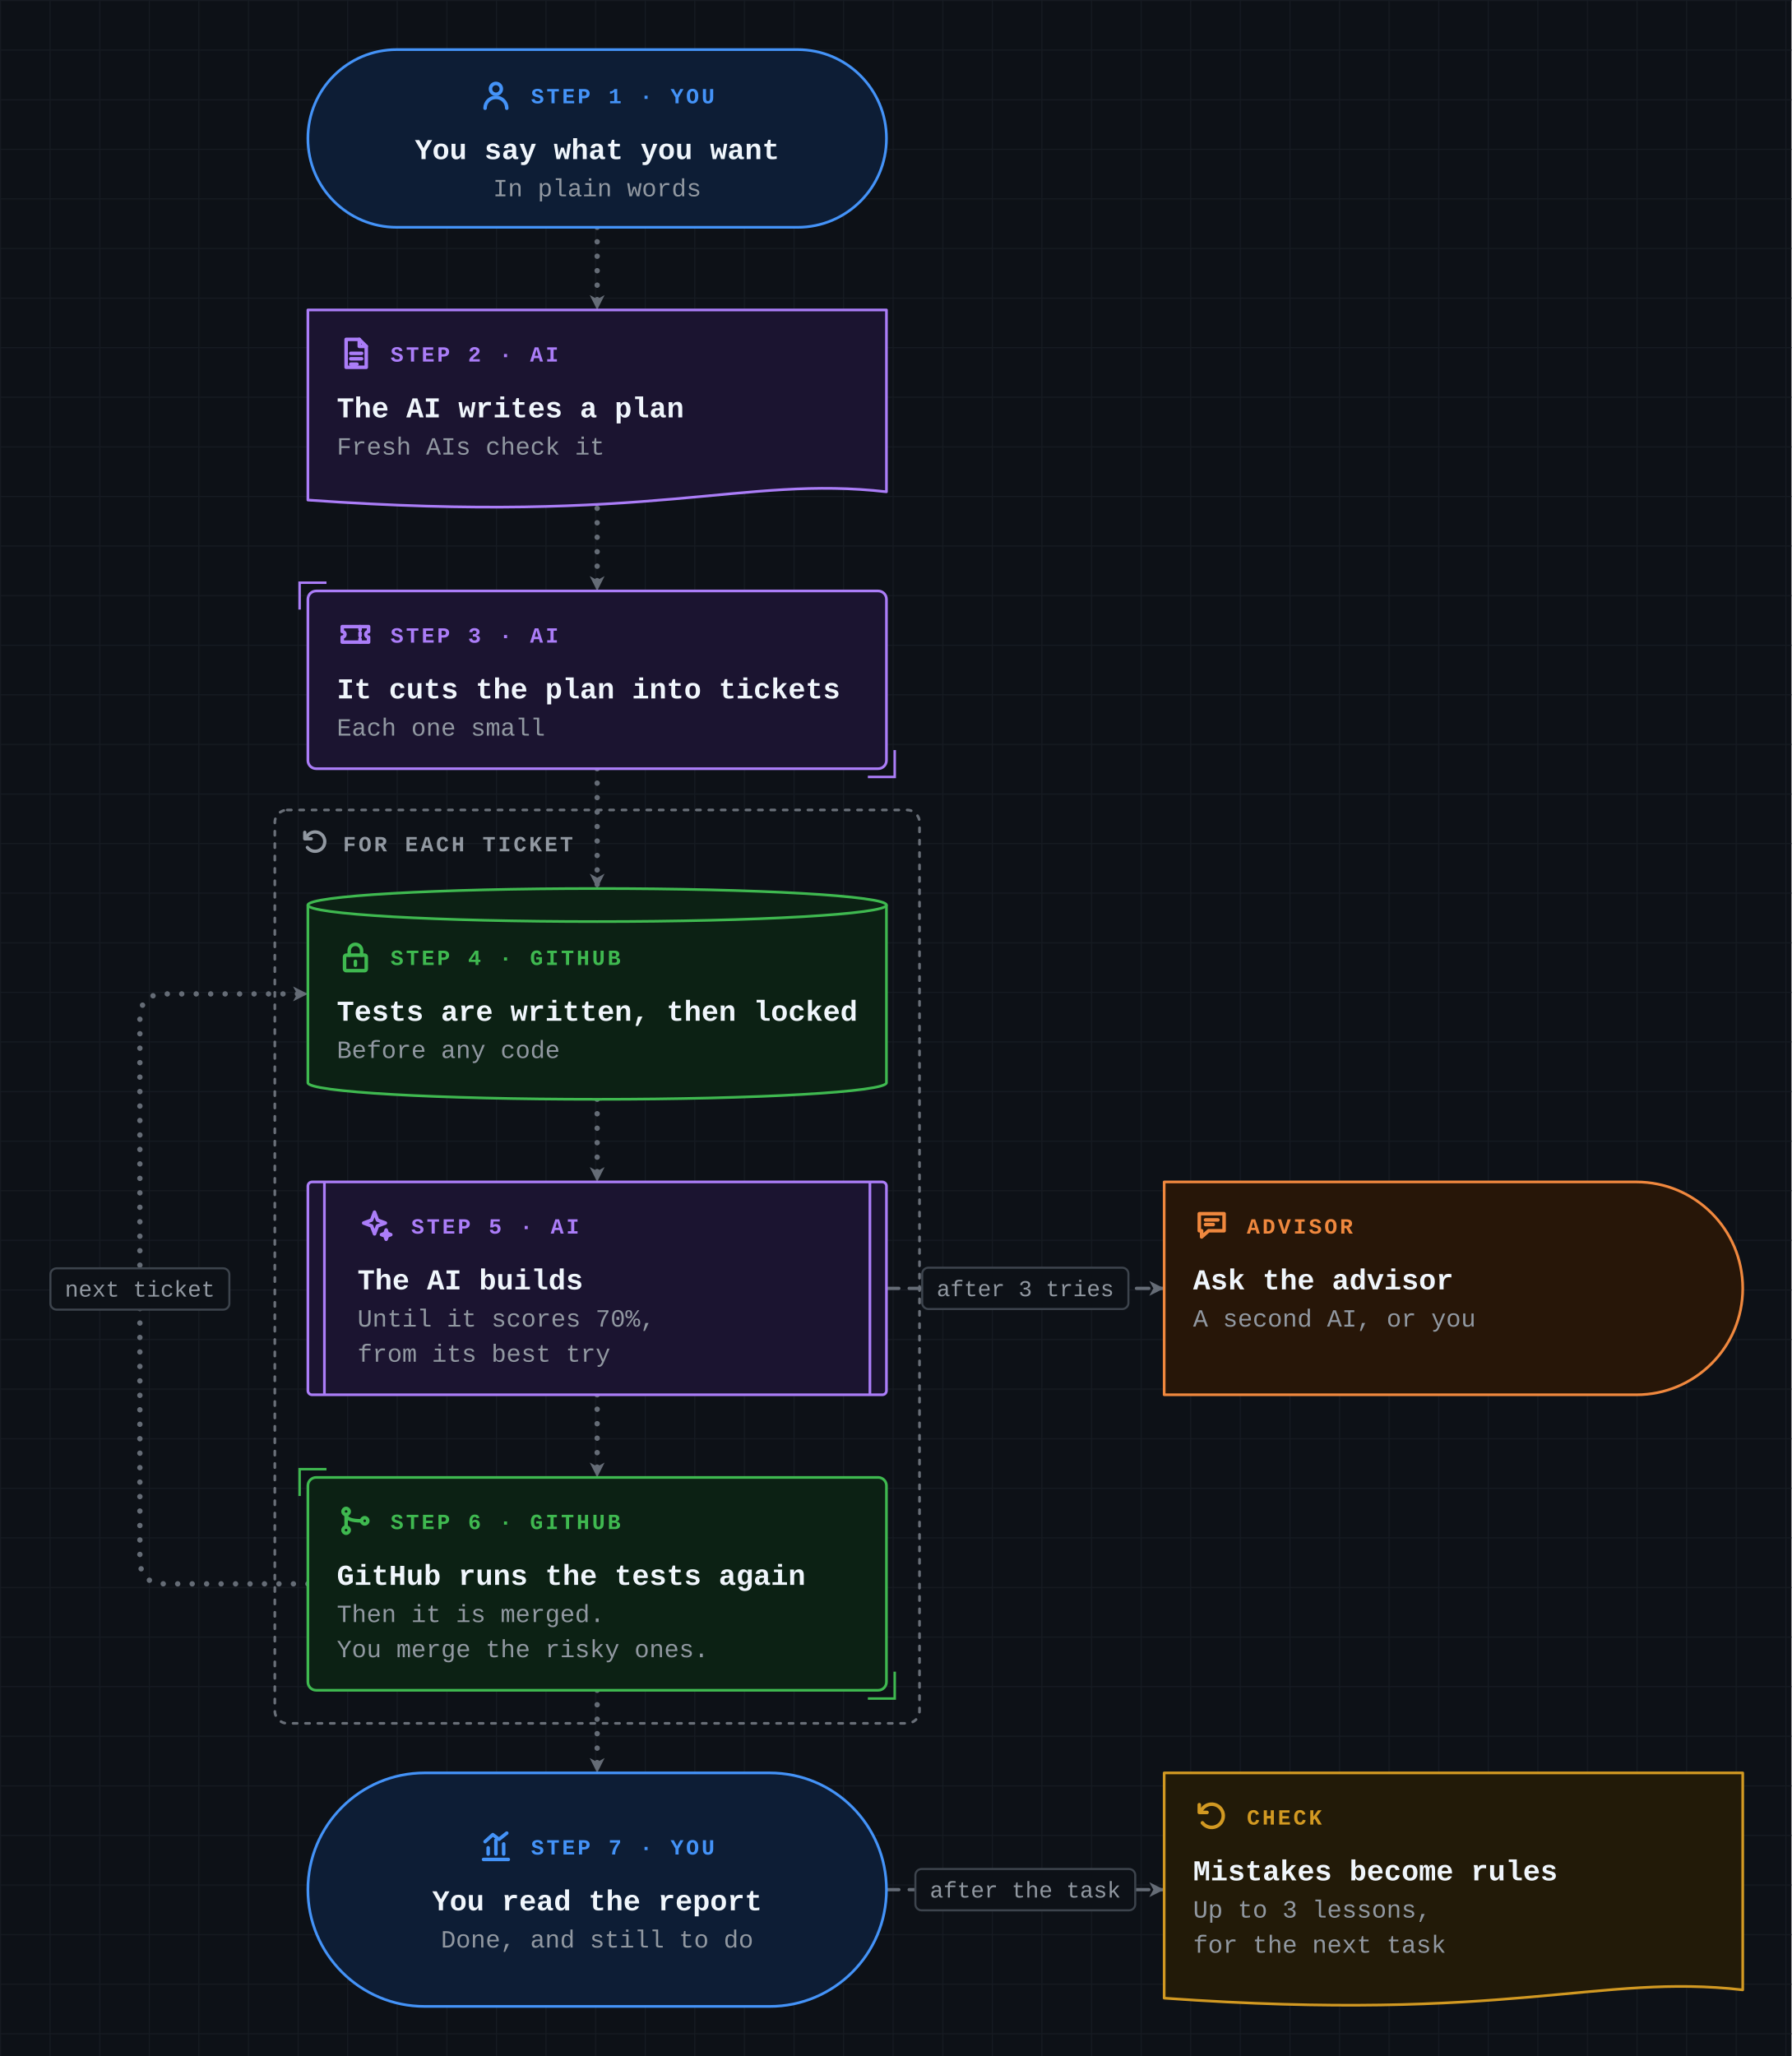
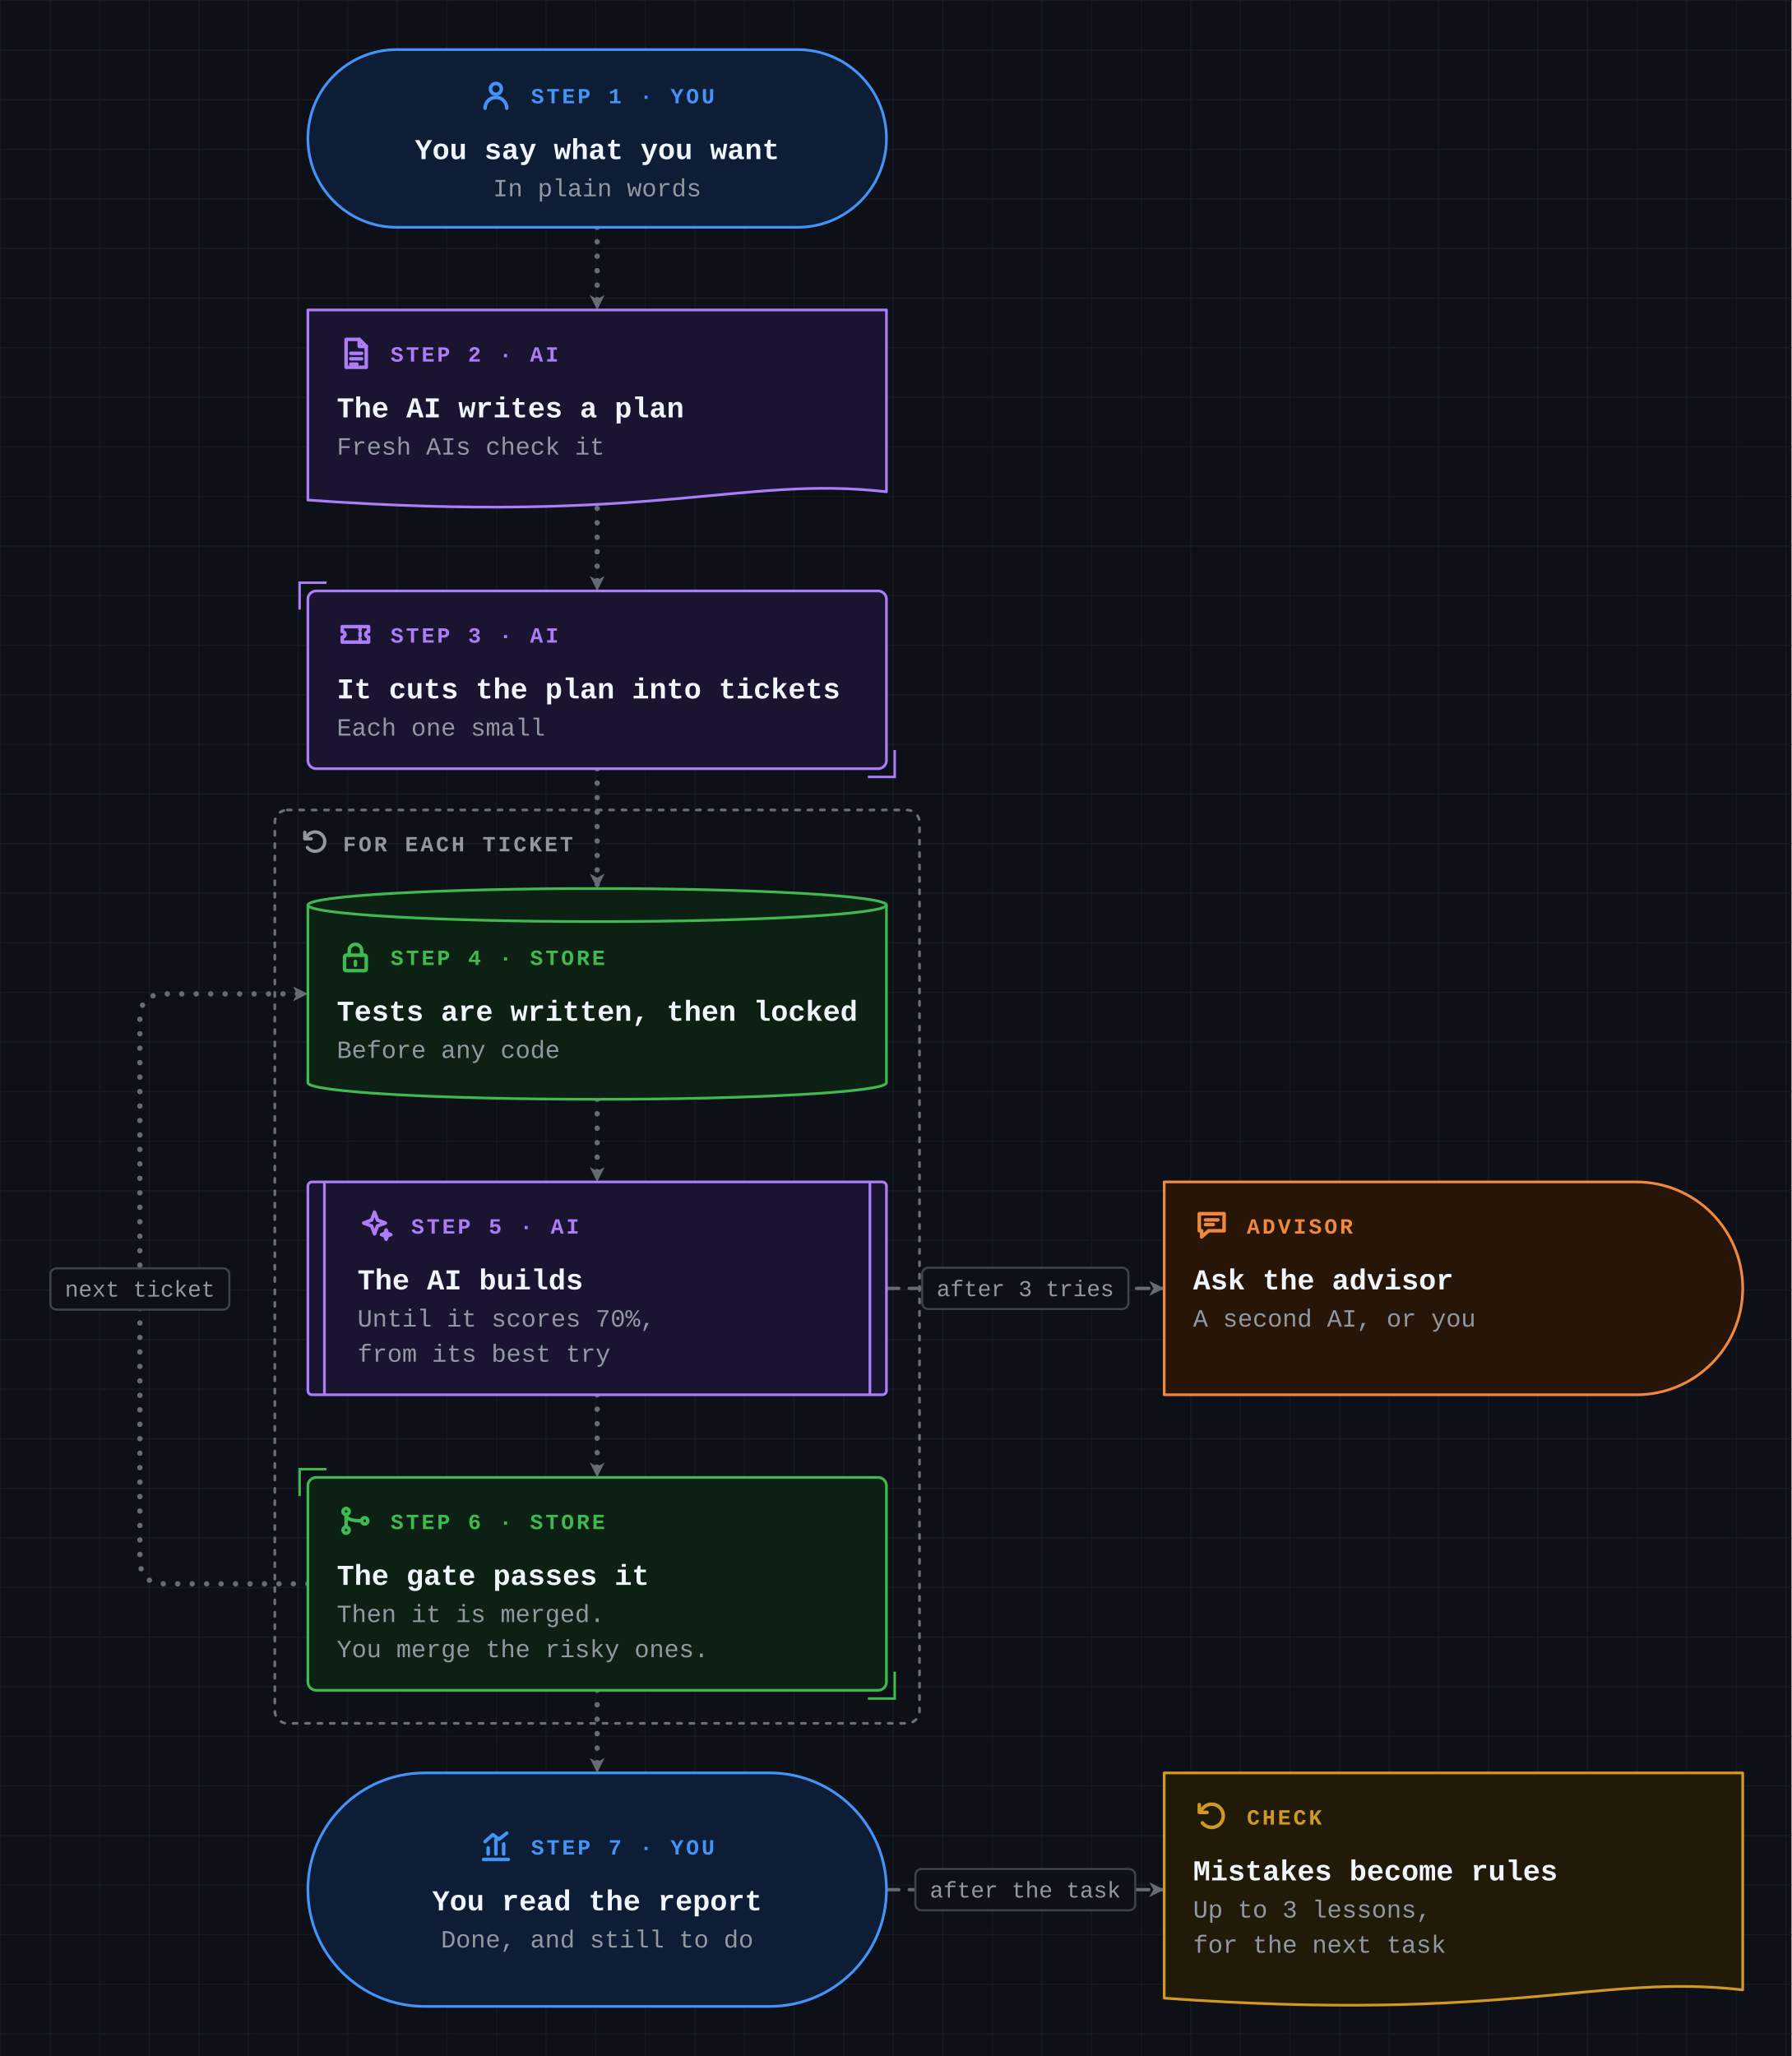
<svg xmlns="http://www.w3.org/2000/svg" viewBox="-149 -24 867 995" width="867" height="995" role="img" aria-labelledby="title desc" font-family="ui-monospace, SFMono-Regular, 'JetBrains Mono', 'Cascadia Mono', Menlo, Consolas, 'Liberation Mono', monospace">
  <defs>
    <marker id="arrow-plain" viewBox="0 0 10 10" refX="9" refY="5" markerWidth="9" markerHeight="9" markerUnits="userSpaceOnUse" orient="auto-start-reverse">
      <path d="M1,1 L9,5 L1,9 L3.2,5 z" fill="#656c76" />
    </marker>
    <marker id="arrow-fail" viewBox="0 0 10 10" refX="9" refY="5" markerWidth="9" markerHeight="9" markerUnits="userSpaceOnUse" orient="auto-start-reverse">
      <path d="M1,1 L9,5 L1,9 L3.2,5 z" fill="#f85149" />
    </marker>
    <marker id="arrow-pass" viewBox="0 0 10 10" refX="9" refY="5" markerWidth="9" markerHeight="9" markerUnits="userSpaceOnUse" orient="auto-start-reverse">
      <path d="M1,1 L9,5 L1,9 L3.2,5 z" fill="#3fb950" />
    </marker>
    <pattern id="grid" x="-149" y="-24" width="24" height="24" patternUnits="userSpaceOnUse">
      <path d="M24 0H0V24" fill="none" stroke="#161b22" stroke-width="1" />
    </pattern>
  </defs>
  <style>.main{stroke-width:2.6;stroke-dasharray:0 7;animation:flow 0.8s linear infinite}.side{stroke-width:1.6;stroke-dasharray:6 5;animation:side 1.6s linear infinite}@keyframes flow{to{stroke-dashoffset:-7}}@keyframes side{to{stroke-dashoffset:-11}}@media (prefers-reduced-motion:reduce){.main,.side{animation:none}.ticket{display:none}}</style>
  <rect x="-149" y="-24" width="867" height="995" fill="#0d1117" />
  <rect x="-149" y="-24" width="867" height="995" fill="url(#grid)" />
  <rect x="-16.0" y="368.0" width="312.0" height="442.0" rx="6" fill="none" stroke="#9198a1" stroke-opacity="0.7" stroke-width="1.3" stroke-dasharray="2 4" stroke-linecap="round" />
  <g transform="translate(-4.0,376.0) scale(0.625)" fill="none" stroke="#9198a1" stroke-width="2.56" stroke-linecap="round" stroke-linejoin="round">
    <path d="M4 4.5v5h5" />
    <path d="M4.8 9.5A7.5 7.5 0 1 1 6 16.2" />
  </g>
  <text x="17.0" y="388.0" font-size="10.5" font-weight="700" letter-spacing="1.2" fill="#9198a1">FOR EACH TICKET</text>
  <path class="main" d="M140.0,86.0 L140.0,126.0" fill="none" stroke="#656c76" stroke-linecap="round" stroke-linejoin="round" marker-end="url(#arrow-plain)" />
  <path class="main" d="M140.0,222.0 L140.0,262.0" fill="none" stroke="#656c76" stroke-linecap="round" stroke-linejoin="round" marker-end="url(#arrow-plain)" />
  <path class="main" d="M140.0,348.0 L140.0,406.0" fill="none" stroke="#656c76" stroke-linecap="round" stroke-linejoin="round" marker-end="url(#arrow-plain)" />
  <path class="main" d="M140.0,508.0 L140.0,548.0" fill="none" stroke="#656c76" stroke-linecap="round" stroke-linejoin="round" marker-end="url(#arrow-plain)" />
  <path class="main" d="M140.0,651.0 L140.0,691.0" fill="none" stroke="#656c76" stroke-linecap="round" stroke-linejoin="round" marker-end="url(#arrow-plain)" />
  <path class="main" d="M140.0,794.0 L140.0,834.0" fill="none" stroke="#656c76" stroke-linecap="round" stroke-linejoin="round" marker-end="url(#arrow-plain)" />
  <path class="main" d="M0.0,742.5 L-69.3,742.5 Q-81.3,742.5 -81.3,730.5 L-81.3,469.0 Q-81.3,457.0 -69.3,457.0 L0.0,457.0" fill="none" stroke="#656c76" stroke-linecap="round" stroke-linejoin="round" marker-end="url(#arrow-plain)" />
  <path class="side" d="M280.0,599.5 L414.4,599.5" fill="none" stroke="#656c76" stroke-linecap="round" stroke-linejoin="round" marker-end="url(#arrow-plain)" />
  <path class="side" d="M280.0,890.5 L414.4,890.5" fill="none" stroke="#656c76" stroke-linecap="round" stroke-linejoin="round" marker-end="url(#arrow-plain)" />
  <rect x="0.0" y="0.0" width="280.0" height="86.0" rx="43.0" fill="#0d1d35" stroke="#4493f8" stroke-width="1.3" stroke-linejoin="round" />
  <g transform="translate(82.0,13.0) scale(0.75)" fill="none" stroke="#4493f8" stroke-width="2.27" stroke-linecap="round" stroke-linejoin="round">
    <path d="M12 4.5a3.5 3.5 0 1 0 0 7a3.5 3.5 0 1 0 0-7z" />
    <path d="M5 20.5c0-3.9 3.1-7 7-7s7 3.1 7 7" />
  </g>
  <text x="108.0" y="26.0" font-size="10.5" font-weight="700" letter-spacing="1.2" fill="#4493f8">STEP 1 · YOU</text>
  <text x="140.0" y="53.0" text-anchor="middle" font-size="14" font-weight="700" fill="#f0f6fc">You say what you want</text>
  <text x="140.0" y="71.0" text-anchor="middle" font-size="12" fill="#9198a1">In plain words</text>
  <path d="M0.0,126.0 H280.0 V214.0 C210.0,206.0 168.0,230.0 0.0,218.0 Z" fill="#1b1430" stroke="#ab7df8" stroke-width="1.3" stroke-linejoin="round" />
  <g transform="translate(14.0,138.0) scale(0.75)" fill="none" stroke="#ab7df8" stroke-width="2.27" stroke-linecap="round" stroke-linejoin="round">
    <path d="M6 3h8.5L19 7.5V21H6z" />
    <path d="M14.5 3v4.5H19" />
    <path d="M9 12h7M9 15.5h7M9 19h4" />
  </g>
  <text x="40.0" y="151.0" font-size="10.5" font-weight="700" letter-spacing="1.2" fill="#ab7df8">STEP 2 · AI</text>
  <text x="14.0" y="178.0" font-size="14" font-weight="700" fill="#f0f6fc">The AI writes a plan</text>
  <text x="14.0" y="196.0" font-size="12" fill="#9198a1">Fresh AIs check it</text>
  <rect x="0.0" y="262.0" width="280.0" height="86.0" rx="4" fill="#1b1430" stroke="#ab7df8" stroke-width="1.3" stroke-linejoin="round" />
  <path d="M9.0,258.0 H-4.0 V271.0" fill="none" stroke="#ab7df8" stroke-width="1.2" />
  <path d="M271.0,352.0 H284.0 V339.0" fill="none" stroke="#ab7df8" stroke-width="1.2" />
  <g transform="translate(14.0,274.0) scale(0.75)" fill="none" stroke="#ab7df8" stroke-width="2.27" stroke-linecap="round" stroke-linejoin="round">
    <path d="M3.5 7h17v3.2a1.8 1.8 0 0 0 0 3.6V17h-17v-3.2a1.8 1.8 0 0 0 0-3.6z" />
    <path d="M15 7v2M15 11v2M15 15v2" />
  </g>
  <text x="40.0" y="287.0" font-size="10.5" font-weight="700" letter-spacing="1.2" fill="#ab7df8">STEP 3 · AI</text>
  <text x="14.0" y="314.0" font-size="14" font-weight="700" fill="#f0f6fc">It cuts the plan into tickets</text>
  <text x="14.0" y="332.0" font-size="12" fill="#9198a1">Each one small</text>
  <path d="M0.0,414.0 A140.0,8 0 0 1 280.0,414.0 V500.0 A140.0,8 0 0 1 0.0,500.0 Z" fill="#0c2114" stroke="#3fb950" stroke-width="1.3" stroke-linejoin="round" />
  <path d="M0.0,414.0 A140.0,8 0 0 0 280.0,414.0" fill="none" stroke="#3fb950" stroke-width="1.3" />
  <g transform="translate(14.0,430.0) scale(0.75)" fill="none" stroke="#3fb950" stroke-width="2.27" stroke-linecap="round" stroke-linejoin="round">
    <path d="M6 11h12a1 1 0 0 1 1 1v8a1 1 0 0 1-1 1H6a1 1 0 0 1-1-1v-8a1 1 0 0 1 1-1z" />
    <path d="M8 11V8a4 4 0 0 1 8 0v3" />
    <path d="M12 15v2.5" />
  </g>
-   <text x="40.0" y="443.0" font-size="10.5" font-weight="700" letter-spacing="1.2" fill="#3fb950">STEP 4 · GITHUB</text>
+   <text x="40.0" y="443.0" font-size="10.5" font-weight="700" letter-spacing="1.2" fill="#3fb950">STEP 4 · STORE</text>
  <text x="14.0" y="470.0" font-size="14" font-weight="700" fill="#f0f6fc">Tests are written, then locked</text>
  <text x="14.0" y="488.0" font-size="12" fill="#9198a1">Before any code</text>
  <rect x="0.0" y="548.0" width="280.0" height="103.0" rx="2" fill="#1b1430" stroke="#ab7df8" stroke-width="1.3" stroke-linejoin="round" />
  <path d="M8.0,548.0 V651.0 M272.0,548.0 V651.0" stroke="#ab7df8" stroke-width="1.3" />
  <g transform="translate(24.0,560.0) scale(0.75)" fill="none" stroke="#ab7df8" stroke-width="2.27" stroke-linecap="round" stroke-linejoin="round">
    <path d="M11 3.5l1.9 5.1L18 10.5l-5.1 1.9L11 17.5l-1.9-5.1L4 10.5l5.1-1.9z" />
    <path d="M18.5 15l.8 2.2l2.2.8l-2.2.8l-.8 2.2l-.8-2.2l-2.2-.8l2.2-.8z" />
  </g>
  <text x="50.0" y="573.0" font-size="10.5" font-weight="700" letter-spacing="1.2" fill="#ab7df8">STEP 5 · AI</text>
  <text x="24.0" y="600.0" font-size="14" font-weight="700" fill="#f0f6fc">The AI builds</text>
  <text x="24.0" y="618.0" font-size="12" fill="#9198a1">Until it scores 70%,</text>
  <text x="24.0" y="635.0" font-size="12" fill="#9198a1">from its best try</text>
  <rect x="0.0" y="691.0" width="280.0" height="103.0" rx="4" fill="#0c2114" stroke="#3fb950" stroke-width="1.3" stroke-linejoin="round" />
  <path d="M9.0,687.0 H-4.0 V700.0" fill="none" stroke="#3fb950" stroke-width="1.2" />
  <path d="M271.0,798.0 H284.0 V785.0" fill="none" stroke="#3fb950" stroke-width="1.2" />
  <g transform="translate(14.0,703.0) scale(0.75)" fill="none" stroke="#3fb950" stroke-width="2.27" stroke-linecap="round" stroke-linejoin="round">
    <path d="M6 4a2 2 0 1 0 0 4a2 2 0 1 0 0-4z" />
    <path d="M6 16a2 2 0 1 0 0 4a2 2 0 1 0 0-4z" />
    <path d="M18 10a2 2 0 1 0 0 4a2 2 0 1 0 0-4z" />
    <path d="M6 8v8" />
    <path d="M6 8c0 3 4 4 10 4" />
  </g>
-   <text x="40.0" y="716.0" font-size="10.5" font-weight="700" letter-spacing="1.2" fill="#3fb950">STEP 6 · GITHUB</text>
-   <text x="14.0" y="743.0" font-size="14" font-weight="700" fill="#f0f6fc">GitHub runs the tests again</text>
+   <text x="40.0" y="716.0" font-size="10.5" font-weight="700" letter-spacing="1.2" fill="#3fb950">STEP 6 · STORE</text>
+   <text x="14.0" y="743.0" font-size="14" font-weight="700" fill="#f0f6fc">The gate passes it</text>
  <text x="14.0" y="761.0" font-size="12" fill="#9198a1">Then it is merged.</text>
  <text x="14.0" y="778.0" font-size="12" fill="#9198a1">You merge the risky ones.</text>
  <rect x="0.0" y="834.0" width="280.0" height="113.0" rx="56.5" fill="#0d1d35" stroke="#4493f8" stroke-width="1.3" stroke-linejoin="round" />
  <g transform="translate(82.0,860.5) scale(0.75)" fill="none" stroke="#4493f8" stroke-width="2.27" stroke-linecap="round" stroke-linejoin="round">
    <path d="M4 20.5h16" />
    <path d="M7 17v-4M12 17V8M17 17v-6.5" />
    <path d="M5 9l5-4.5l4 3l5-4" />
  </g>
  <text x="108.0" y="873.5" font-size="10.5" font-weight="700" letter-spacing="1.2" fill="#4493f8">STEP 7 · YOU</text>
  <text x="140.0" y="900.5" text-anchor="middle" font-size="14" font-weight="700" fill="#f0f6fc">You read the report</text>
  <text x="140.0" y="918.5" text-anchor="middle" font-size="12" fill="#9198a1">Done, and still to do</text>
  <path d="M414.4,548.0 H642.9 A51.5,51.5 0 0 1 642.9,651.0 H414.4 Z" fill="#271608" stroke="#f0883e" stroke-width="1.3" stroke-linejoin="round" />
  <g transform="translate(428.4,560.0) scale(0.75)" fill="none" stroke="#f0883e" stroke-width="2.27" stroke-linecap="round" stroke-linejoin="round">
    <path d="M4 4.5h16v11H10l-4.5 4v-4H4z" />
    <path d="M8 8.5h8M8 11.5h5" />
  </g>
  <text x="454.4" y="573.0" font-size="10.5" font-weight="700" letter-spacing="1.2" fill="#f0883e">ADVISOR</text>
  <text x="428.4" y="600.0" font-size="14" font-weight="700" fill="#f0f6fc">Ask the advisor</text>
  <text x="428.4" y="618.0" font-size="12" fill="#9198a1">A second AI, or you</text>
  <path d="M414.4,834.0 H694.4 V939.0 C624.4,931.0 582.4,955.0 414.4,943.0 Z" fill="#221a08" stroke="#d29922" stroke-width="1.3" stroke-linejoin="round" />
  <g transform="translate(428.4,846.0) scale(0.75)" fill="none" stroke="#d29922" stroke-width="2.27" stroke-linecap="round" stroke-linejoin="round">
    <path d="M4 4.5v5h5" />
    <path d="M4.8 9.5A7.5 7.5 0 1 1 6 16.2" />
  </g>
  <text x="454.4" y="859.0" font-size="10.5" font-weight="700" letter-spacing="1.2" fill="#d29922">CHECK</text>
  <text x="428.4" y="886.0" font-size="14" font-weight="700" fill="#f0f6fc">Mistakes become rules</text>
  <text x="428.4" y="904.0" font-size="12" fill="#9198a1">Up to 3 lessons,</text>
  <text x="428.4" y="921.0" font-size="12" fill="#9198a1">for the next task</text>
  <rect x="-124.6" y="589.8" width="86.6" height="20" rx="3" fill="#0d1117" stroke="#3d444d" stroke-width="1" />
  <text x="-81.3" y="603.5" text-anchor="middle" font-size="11" fill="#9198a1">next ticket</text>
  <rect x="297.3" y="589.5" width="99.8" height="20" rx="3" fill="#0d1117" stroke="#3d444d" stroke-width="1" />
  <text x="347.2" y="603.3" text-anchor="middle" font-size="11" fill="#9198a1">after 3 tries</text>
  <rect x="294.0" y="880.5" width="106.4" height="20" rx="3" fill="#0d1117" stroke="#3d444d" stroke-width="1" />
  <text x="347.2" y="894.3" text-anchor="middle" font-size="11" fill="#9198a1">after the task</text>
</svg>
